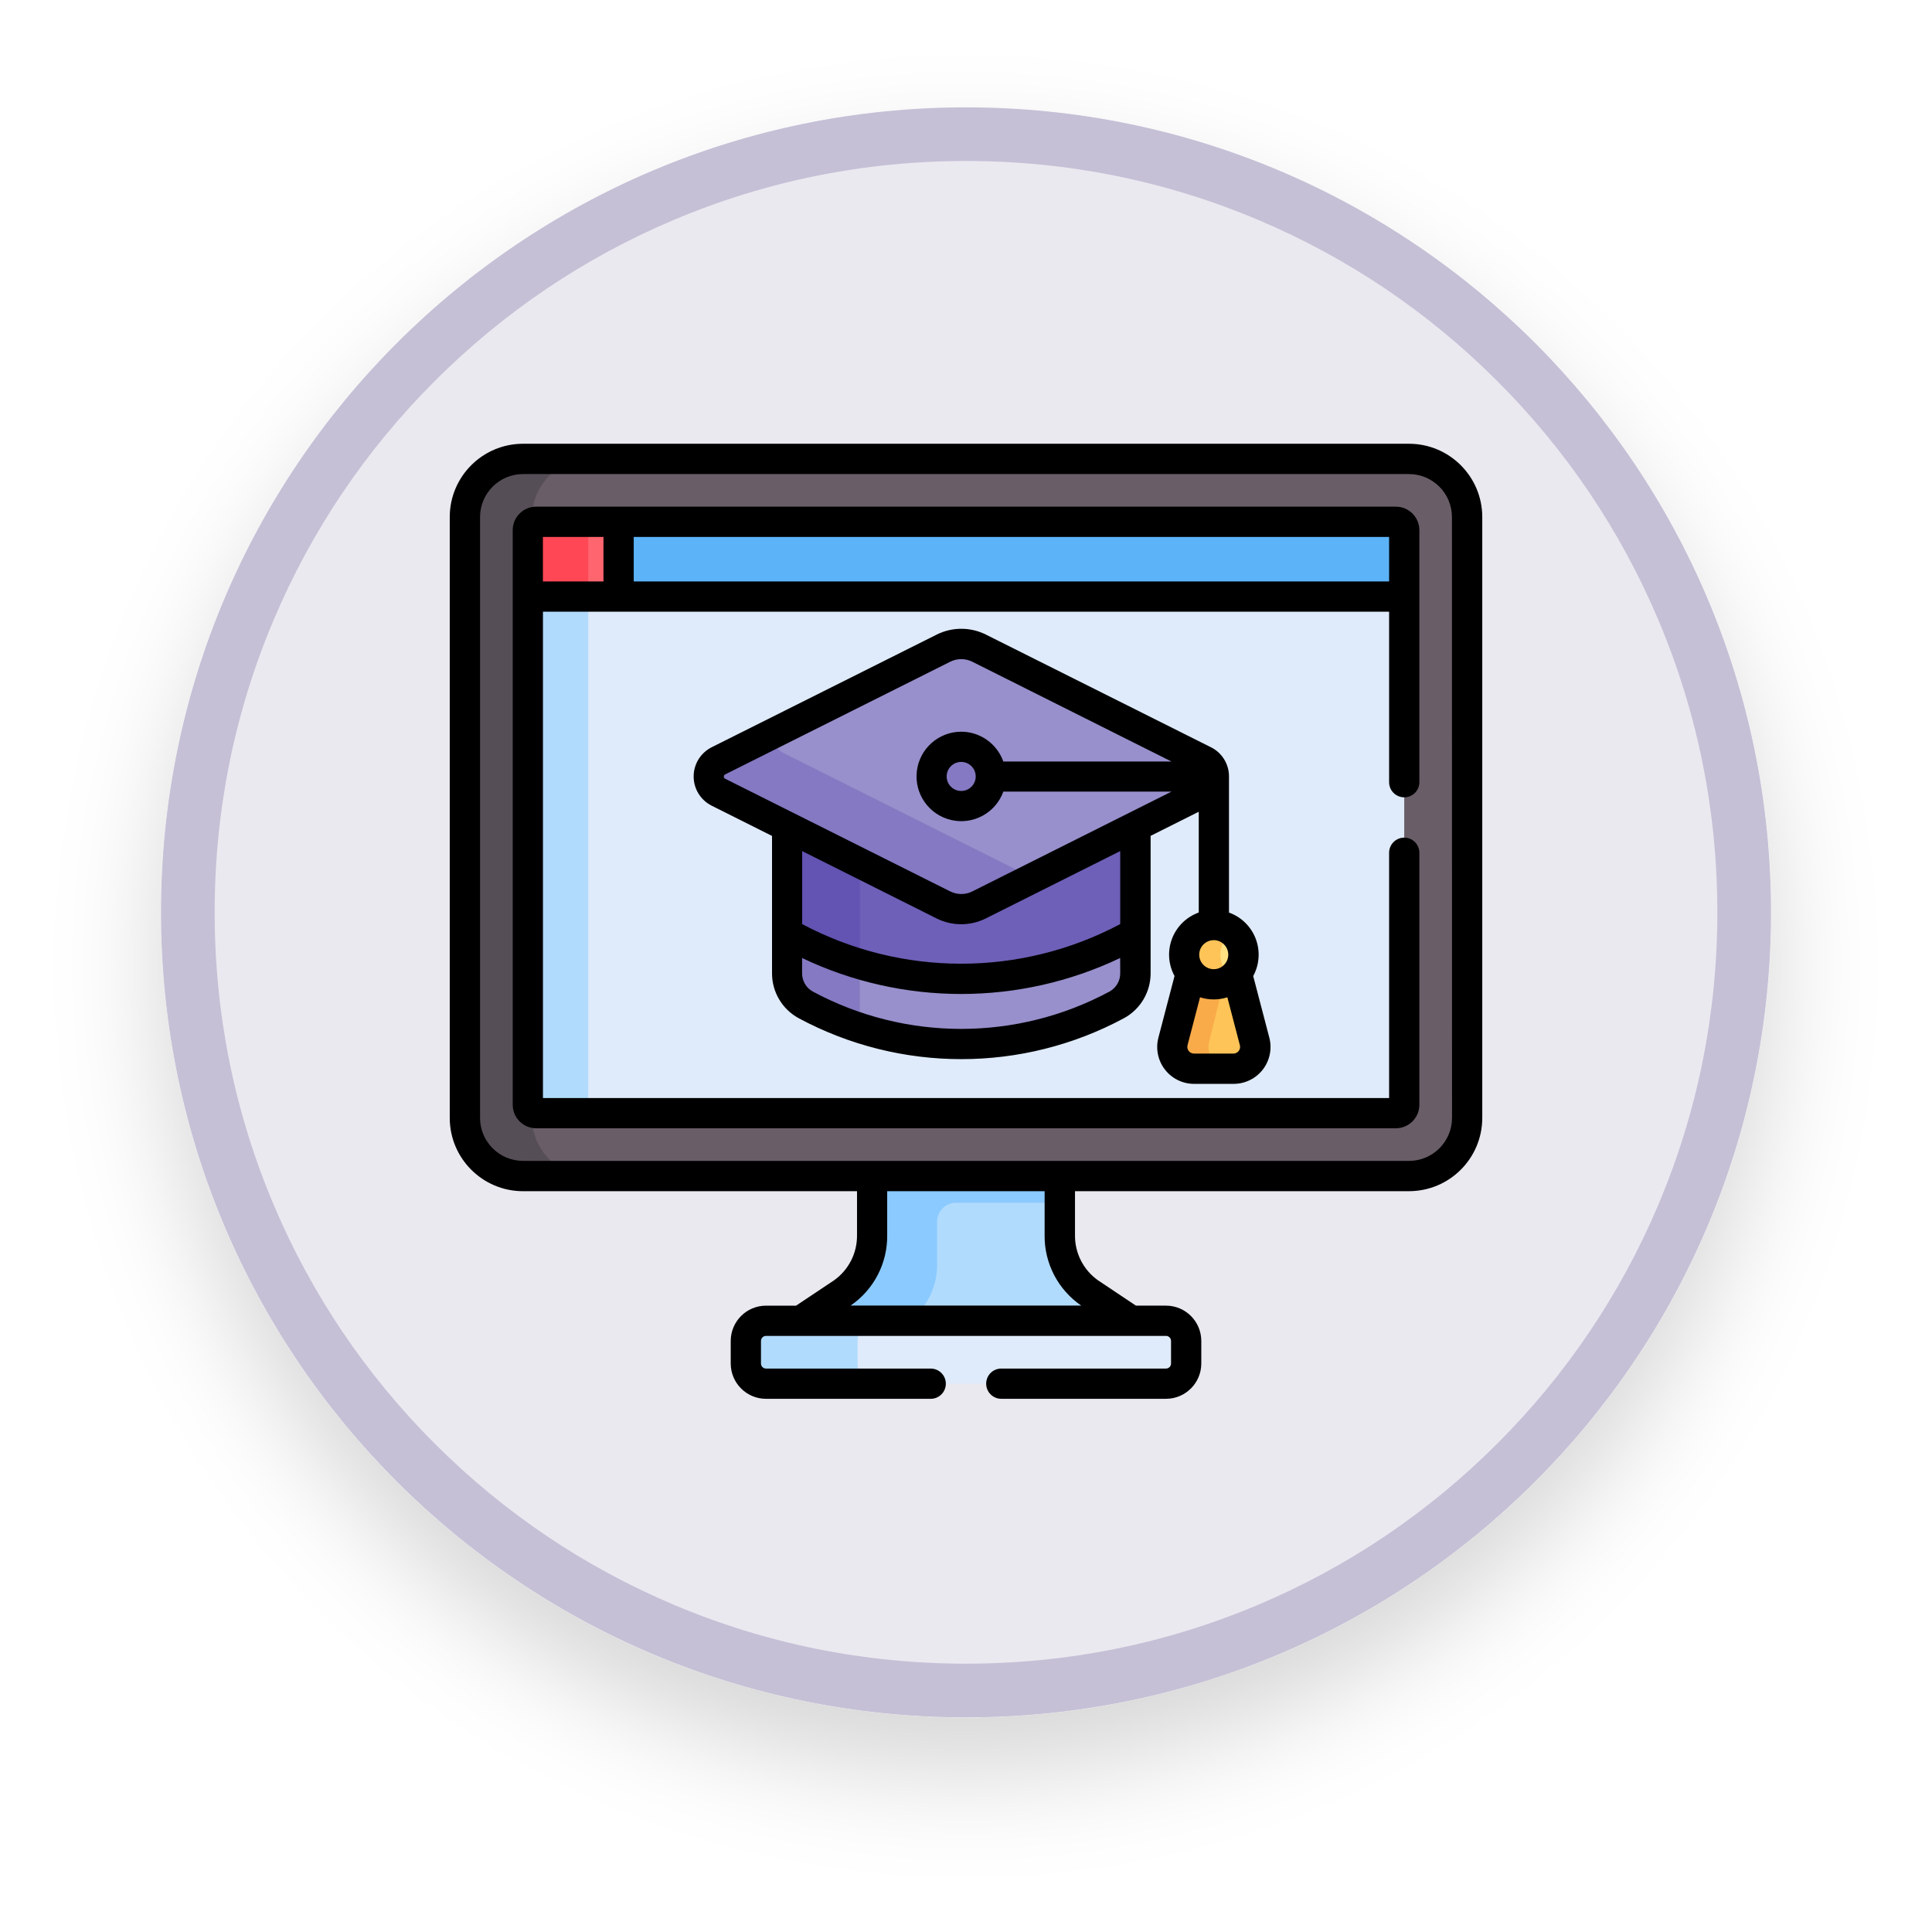
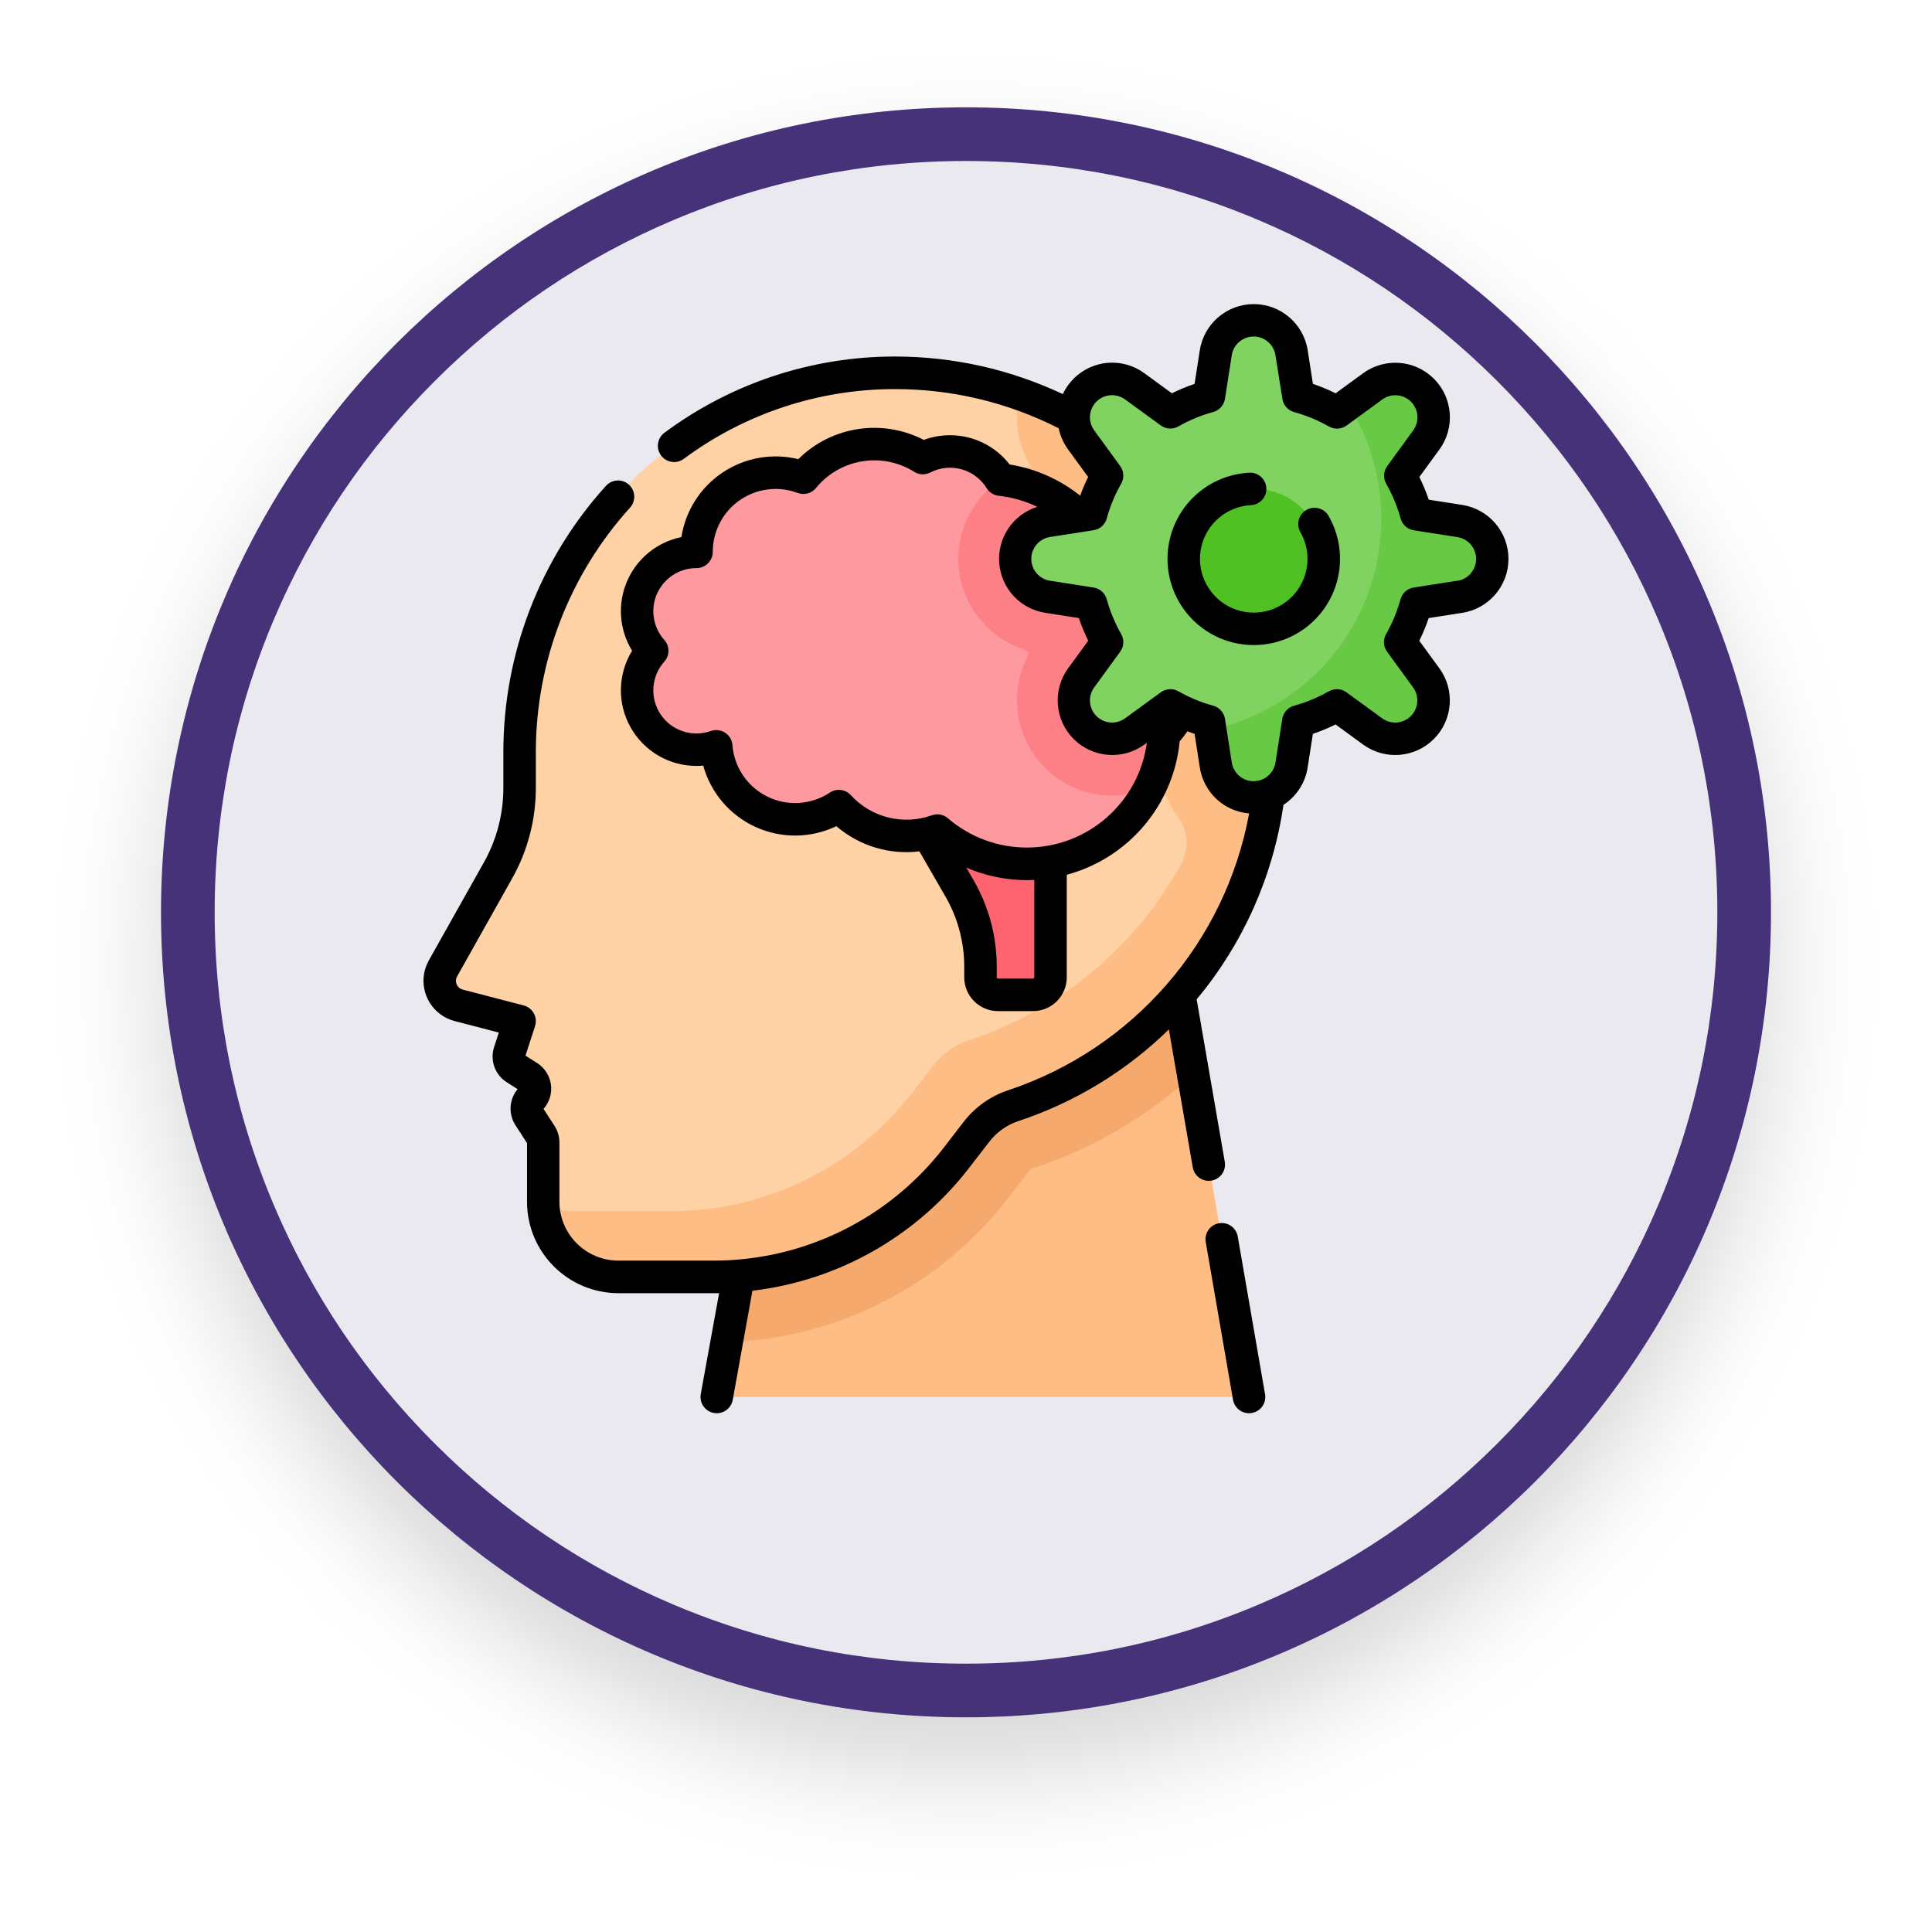
<svg xmlns="http://www.w3.org/2000/svg" width="108" height="108" viewBox="0 0 108 108">
  <defs>
    <filter id="Path_904820" x="0" y="0" width="108" height="108" filterUnits="userSpaceOnUse">
      <feOffset dy="3" input="SourceAlpha" />
      <feGaussianBlur stdDeviation="3" result="blur" />
      <feFlood flood-opacity="0.161" />
      <feComposite operator="in" in2="blur" />
      <feComposite in="SourceGraphic" />
    </filter>
  </defs>
-   <g id="Group_1206338" data-name="Group 1206338" transform="translate(-166 -3243.9)">
-     <g id="Group_1206141" data-name="Group 1206141" transform="translate(0 37.4)">
-       <g id="Group_1203796" data-name="Group 1203796" transform="translate(0 21.5)">
-         <g id="Group_1203172" data-name="Group 1203172" transform="translate(0 561)">
-           <g id="Group_1202793" data-name="Group 1202793" transform="translate(175 2630)">
-             <g id="Group_1178315" data-name="Group 1178315" transform="translate(0 0)">
+   <g id="Group_1224809" data-name="Group 1224809" transform="translate(-200.088 -854)">
+     <g id="Group_1224453" data-name="Group 1224453">
+       <g id="Group_1206312" data-name="Group 1206312" transform="translate(209.088 860)">
+         <g id="Group_1203639" data-name="Group 1203639" transform="translate(0 0)">
+           <g id="Group_1202437" data-name="Group 1202437" transform="translate(0 0)">
+             <g id="Group_1177315" data-name="Group 1177315">
              <g id="Group_1173585" data-name="Group 1173585" transform="translate(0)">
                <g id="Group_1173428" data-name="Group 1173428">
                  <g id="Group_1171958" data-name="Group 1171958">
                    <g id="Group_1167341" data-name="Group 1167341">
                      <g id="Group_1166792" data-name="Group 1166792">
                        <g transform="matrix(1, 0, 0, 1, -9, -6)" filter="url(#Path_904820)">
                          <g id="Path_904820-2" data-name="Path 904820" transform="translate(9 6)" fill="#ebe9f0">
                            <path d="M 45 88.5 C 39.127 88.5 33.43 87.35 28.068 85.082 C 22.889 82.891 18.236 79.755 14.241 75.759 C 10.245 71.764 7.109 67.111 4.918 61.932 C 2.65 56.57 1.5 50.873 1.5 45 C 1.5 39.127 2.65 33.43 4.918 28.068 C 7.109 22.889 10.245 18.236 14.241 14.241 C 18.236 10.245 22.889 7.109 28.068 4.918 C 33.43 2.65 39.127 1.5 45 1.5 C 50.873 1.5 56.57 2.65 61.932 4.918 C 67.111 7.109 71.764 10.245 75.759 14.241 C 79.755 18.236 82.891 22.889 85.082 28.068 C 87.35 33.43 88.5 39.127 88.5 45 C 88.5 50.873 87.35 56.57 85.082 61.932 C 82.891 67.111 79.755 71.764 75.759 75.759 C 71.764 79.755 67.111 82.891 61.932 85.082 C 56.57 87.35 50.873 88.5 45 88.5 Z" stroke="none" />
-                             <path d="M 45 3 C 39.329 3 33.829 4.11 28.653 6.299 C 23.652 8.415 19.16 11.443 15.302 15.302 C 11.443 19.16 8.415 23.652 6.299 28.653 C 4.11 33.829 3 39.329 3 45 C 3 50.671 4.11 56.171 6.299 61.347 C 8.415 66.348 11.443 70.84 15.302 74.698 C 19.16 78.557 23.652 81.585 28.653 83.701 C 33.829 85.89 39.329 87 45 87 C 50.671 87 56.171 85.89 61.347 83.701 C 66.348 81.585 70.84 78.557 74.698 74.698 C 78.557 70.84 81.585 66.348 83.701 61.347 C 85.89 56.171 87 50.671 87 45 C 87 39.329 85.89 33.829 83.701 28.653 C 81.585 23.652 78.557 19.16 74.698 15.302 C 70.84 11.443 66.348 8.415 61.347 6.299 C 56.171 4.11 50.671 3 45 3 M 45 -7.62939453125e-06 C 69.853 -7.62939453125e-06 90 20.147 90 45 C 90 69.853 69.853 90 45 90 C 20.147 90 -7.62939453125e-06 69.853 -7.62939453125e-06 45 C -7.62939453125e-06 20.147 20.147 -7.62939453125e-06 45 -7.62939453125e-06 Z" stroke="none" fill="#c6c0d6" />
+                             <path d="M 45 3 C 39.329 3 33.829 4.11 28.653 6.299 C 23.652 8.415 19.16 11.443 15.302 15.302 C 11.443 19.16 8.415 23.652 6.299 28.653 C 4.11 33.829 3 39.329 3 45 C 3 50.671 4.11 56.171 6.299 61.347 C 8.415 66.348 11.443 70.84 15.302 74.698 C 19.16 78.557 23.652 81.585 28.653 83.701 C 33.829 85.89 39.329 87 45 87 C 50.671 87 56.171 85.89 61.347 83.701 C 66.348 81.585 70.84 78.557 74.698 74.698 C 78.557 70.84 81.585 66.348 83.701 61.347 C 85.89 56.171 87 50.671 87 45 C 87 39.329 85.89 33.829 83.701 28.653 C 81.585 23.652 78.557 19.16 74.698 15.302 C 70.84 11.443 66.348 8.415 61.347 6.299 C 56.171 4.11 50.671 3 45 3 M 45 0 C 69.853 0 90 20.147 90 45 C 90 69.853 69.853 90 45 90 C 20.147 90 -7.62939453125e-06 69.853 -7.62939453125e-06 45 C -7.62939453125e-06 20.147 20.147 0 45 0 Z" stroke="none" fill="#453179" />
                          </g>
                        </g>
                      </g>
                    </g>
                  </g>
                </g>
              </g>
            </g>
          </g>
        </g>
      </g>
-       <g id="aprender-en-linea" transform="translate(191.141 3212.095)">
-         <g id="Group_1206139" data-name="Group 1206139" transform="translate(0.845 20.058)">
-           <path id="Path_1044487" data-name="Path 1044487" d="M176.578,381.041v3.449a3.88,3.88,0,0,1-1.67,3.236L172.4,389.4h18.849l-2.507-1.673a3.88,3.88,0,0,1-1.67-3.236v-3.449Z" transform="translate(-153.81 -341.099)" fill="#b1dbfc" />
-           <path id="Path_1044488" data-name="Path 1044488" d="M176.577,381.04v3.449a3.88,3.88,0,0,1-1.67,3.236L172.4,389.4h6.084l.053-.035a3.88,3.88,0,0,0,1.67-3.236v-2.388a1.061,1.061,0,0,1,1.061-1.061h5.8V381.04H176.577Z" transform="translate(-153.81 -341.098)" fill="#8bcaff" />
-           <path id="Path_1044489" data-name="Path 1044489" d="M170.32,454.111H147.961a1.127,1.127,0,0,0-1.127,1.127V456.5a1.127,1.127,0,0,0,1.127,1.127H170.32a1.127,1.127,0,0,0,1.127-1.127v-1.262A1.127,1.127,0,0,0,170.32,454.111Z" transform="translate(-131.127 -405.931)" fill="#dfebfa" />
-           <path id="Path_1044490" data-name="Path 1044490" d="M153.081,456.5v-1.262a1.127,1.127,0,0,1,1.127-1.127h-6.247a1.127,1.127,0,0,0-1.127,1.127V456.5a1.127,1.127,0,0,0,1.127,1.127h6.247a1.127,1.127,0,0,1-1.127-1.127Z" transform="translate(-131.127 -405.931)" fill="#b1dbfc" />
-           <g id="Group_1206135" data-name="Group 1206135" transform="translate(0 0)">
-             <g id="Group_1206134" data-name="Group 1206134">
-               <path id="Path_1044491" data-name="Path 1044491" d="M60.278,26.727H10.748A3.253,3.253,0,0,0,7.5,29.976V63.569a3.253,3.253,0,0,0,3.249,3.249h49.53a3.253,3.253,0,0,0,3.249-3.249V29.976a3.253,3.253,0,0,0-3.249-3.249Z" transform="translate(-7.499 -26.727)" fill="#695d67" />
-             </g>
+       <g id="funcion-cognitiva_1_" data-name="funcion-cognitiva (1)" transform="translate(218.202 871)">
+         <g id="Group_1224451" data-name="Group 1224451" transform="translate(6.467 0.908)">
+           <g id="Group_1224450" data-name="Group 1224450" transform="translate(0 2.936)">
+             <path id="Path_1211418" data-name="Path 1211418" d="M170.7,332.176l-4.11-23.742H145.233l-4.291,23.742Z" transform="translate(-125.456 -274.929)" fill="#ffbd86" />
+             <path id="Path_1211419" data-name="Path 1211419" d="M170.6,308.434H149.244l-3.739,20.685a20.733,20.733,0,0,0,15.744-8.061l1.252-1.623a24.566,24.566,0,0,0,9.088-5.278Z" transform="translate(-129.466 -274.929)" fill="#f6a96c" />
+             <path id="Path_1211420" data-name="Path 1211420" d="M59.538,52.753a21.01,21.01,0,1,0-42.019.2v2a9.365,9.365,0,0,1-1.2,4.584L13.25,65.01a1.485,1.485,0,0,0-.169.44A1.416,1.416,0,0,0,14.114,67.1l3.406.887-.562,1.733a.789.789,0,0,0,.326.909l.734.468a.789.789,0,0,1,.133,1.224.788.788,0,0,0-.1.987l.666,1.027a.79.79,0,0,1,.127.429v3.313a4.2,4.2,0,0,0,4.2,4.2h5.375a17.07,17.07,0,0,0,13.517-6.645l1.141-1.479A4.326,4.326,0,0,1,45.145,72.7,21.018,21.018,0,0,0,59.538,52.753Z" transform="translate(-13.055 -31.744)" fill="#fed2a4" />
+             <path id="Path_1211421" data-name="Path 1211421" d="M101.544,61.306A21.017,21.017,0,0,0,87.485,41.475a5.292,5.292,0,0,0,.606,4.052,5.325,5.325,0,0,0,0,10.335A5.325,5.325,0,0,0,95.4,63.169a5.311,5.311,0,0,0,.921,1.937,2.444,2.444,0,0,1,.184,2.65A21.07,21.07,0,0,1,84.644,77.6a4.206,4.206,0,0,0-2.012,1.435l-1.141,1.479A17.07,17.07,0,0,1,67.975,87.16H62.6a4.185,4.185,0,0,1-1.752-.383,4.2,4.2,0,0,0,4.2,4.052h5.375a17.07,17.07,0,0,0,13.516-6.645l1.141-1.479a4.327,4.327,0,0,1,2.073-1.455,21.017,21.017,0,0,0,14.393-19.945Z" transform="translate(-55.061 -40.297)" fill="#ffbd86" />
          </g>
-           <path id="Path_1044492" data-name="Path 1044492" d="M11.257,63.568V29.975a3.253,3.253,0,0,1,3.249-3.249H10.748A3.253,3.253,0,0,0,7.5,29.975V63.568a3.253,3.253,0,0,0,3.249,3.249h3.758A3.253,3.253,0,0,1,11.257,63.568Z" transform="translate(-7.499 -26.726)" fill="#554e56" />
-           <g id="Group_1206136" data-name="Group 1206136" transform="translate(3.517 7.472)">
-             <path id="Path_1044493" data-name="Path 1044493" d="M38.695,93.011v28.635a.467.467,0,0,0,.467.467H87.222a.467.467,0,0,0,.467-.467V93.011Z" transform="translate(-38.695 -93.011)" fill="#dfebfa" />
-           </g>
-           <path id="Path_1044494" data-name="Path 1044494" d="M42.077,121.646V93.011H38.695v28.635a.467.467,0,0,0,.467.467h3.382A.467.467,0,0,1,42.077,121.646Z" transform="translate(-35.178 -85.539)" fill="#b1dbfc" />
-           <path id="Path_1044495" data-name="Path 1044495" d="M126.293,57.923H82.73V62.1h44.03V58.39A.467.467,0,0,0,126.293,57.923Z" transform="translate(-74.249 -54.406)" fill="#5cb3f8" />
-           <path id="Path_1044496" data-name="Path 1044496" d="M43.772,57.923H39.162a.467.467,0,0,0-.467.467V62.1h5.077Z" transform="translate(-35.178 -54.406)" fill="#ff656f" />
-           <path id="Path_1044497" data-name="Path 1044497" d="M42.545,57.923H39.162a.467.467,0,0,0-.467.467V62.1h3.382V58.39A.467.467,0,0,1,42.545,57.923Z" transform="translate(-35.178 -54.406)" fill="#ff4756" />
-           <path id="Path_1044498" data-name="Path 1044498" d="M177.983,209.438a2.217,2.217,0,0,1-1.987,0l-8.742-4.38v6.687a2.078,2.078,0,0,0,.36.252,19.794,19.794,0,0,0,18.752,0,2.078,2.078,0,0,0,.36-.252v-6.687Z" transform="translate(-149.245 -184.954)" fill="#6e60b8" />
-           <path id="Path_1044499" data-name="Path 1044499" d="M171.319,207.1l-4.066-2.037v6.687a2.078,2.078,0,0,0,.36.252,19.708,19.708,0,0,0,3.707,1.533V207.1Z" transform="translate(-149.244 -184.954)" fill="#6353b2" />
-           <path id="Path_1044500" data-name="Path 1044500" d="M186.366,261.632a19.794,19.794,0,0,1-18.752,0,2.084,2.084,0,0,1-.36-.252v2.29a2.013,2.013,0,0,0,1.042,1.777,18.353,18.353,0,0,0,17.387,0,2.014,2.014,0,0,0,1.042-1.777v-2.29A2.076,2.076,0,0,1,186.366,261.632Z" transform="translate(-149.245 -234.927)" fill="#9790cc" />
-           <path id="Path_1044501" data-name="Path 1044501" d="M171.318,263.166a19.706,19.706,0,0,1-3.707-1.533,2.078,2.078,0,0,1-.36-.252v2.29a2.014,2.014,0,0,0,1.042,1.777,18.285,18.285,0,0,0,3.024,1.294v-3.576Z" transform="translate(-149.243 -234.927)" fill="#8479c2" />
-           <path id="Path_1044502" data-name="Path 1044502" d="M156.074,124.958l-12.583-6.3a2.217,2.217,0,0,0-1.987,0l-12.583,6.3a.981.981,0,0,0,0,1.754l12.583,6.3a2.217,2.217,0,0,0,1.987,0l12.583-6.3A.981.981,0,0,0,156.074,124.958Z" transform="translate(-114.752 -108.082)" fill="#9790cc" />
-           <path id="Path_1044503" data-name="Path 1044503" d="M156.074,124.958l-12.583-6.3a2.217,2.217,0,0,0-1.987,0l-12.583,6.3a.981.981,0,0,0,0,1.754l12.583,6.3a2.217,2.217,0,0,0,1.987,0l12.583-6.3A.981.981,0,0,0,156.074,124.958Z" transform="translate(-114.752 -108.082)" fill="#9790cc" />
-           <path id="Path_1044504" data-name="Path 1044504" d="M145.592,170.3l-13.035-6.531a1.009,1.009,0,0,1-.538-1.115l-3.1,1.553a.981.981,0,0,0,0,1.754l12.583,6.3a2.217,2.217,0,0,0,1.987,0l3.494-1.751A2.3,2.3,0,0,1,145.592,170.3Z" transform="translate(-114.751 -147.331)" fill="#8479c2" />
-           <g id="Group_1206137" data-name="Group 1206137" transform="translate(39.539 28.527)">
-             <path id="Path_1044505" data-name="Path 1044505" d="M362.843,283.815l-1-4.038a1.638,1.638,0,0,1-2.569,0l-1,4.038a1.217,1.217,0,0,0,1.178,1.526h2.212A1.218,1.218,0,0,0,362.843,283.815Z" transform="translate(-358.235 -279.777)" fill="#fec458" />
-           </g>
-           <g id="Group_1206138" data-name="Group 1206138" transform="translate(39.539 28.527)">
-             <path id="Path_1044506" data-name="Path 1044506" d="M360.306,283.815l.877-3.543a1.614,1.614,0,0,1-.622.126,1.646,1.646,0,0,1-1.284-.622l-1,4.038a1.217,1.217,0,0,0,1.178,1.526h2.029A1.218,1.218,0,0,1,360.306,283.815Z" transform="translate(-358.236 -279.777)" fill="#f9ab49" />
-           </g>
-           <circle id="Ellipse_12667" data-name="Ellipse 12667" cx="1.657" cy="1.657" r="1.657" transform="translate(26.088 16.096)" fill="#8479c2" />
-           <circle id="Ellipse_12668" data-name="Ellipse 12668" cx="1.657" cy="1.657" r="1.657" transform="translate(40.206 26.059)" fill="#ffe181" />
-           <path id="Path_1044507" data-name="Path 1044507" d="M366.178,259.543a1.653,1.653,0,0,1,.643-1.309,1.657,1.657,0,1,0,0,2.617A1.653,1.653,0,0,1,366.178,259.543Z" transform="translate(-323.943 -231.826)" fill="#fec458" />
+           <path id="Path_1211422" data-name="Path 1211422" d="M232.392,234l2.5,4.334a8.74,8.74,0,0,1,1.17,4.367v.6a.979.979,0,0,0,.979.979H239a.979.979,0,0,0,.979-.979V234Z" transform="translate(-205.832 -206.571)" fill="#fe646f" />
+           <path id="Path_1211423" data-name="Path 1211423" d="M135.1,77.289a5.112,5.112,0,0,0-2.482-4.386,3.318,3.318,0,0,0-2.787-3.193,7.667,7.667,0,0,0-5.328-3.095,3.317,3.317,0,0,0-4.336-1.2,5.113,5.113,0,0,0-6.674,1.1,4.425,4.425,0,0,0-5.976,4.144,3.318,3.318,0,0,0-2.472,5.53,3.318,3.318,0,0,0,3.576,5.342,4.423,4.423,0,0,0,6.858,3.341,5.118,5.118,0,0,0,5.5,1.369,7.672,7.672,0,0,0,12.664-5.375,5.1,5.1,0,0,0,1.455-3.571Z" transform="translate(-93.157 -57.713)" fill="#fe99a0" />
+           <path id="Path_1211424" data-name="Path 1211424" d="M263.956,95.275a5.114,5.114,0,0,0-1.027-7.957,3.318,3.318,0,0,0-2.787-3.193,7.667,7.667,0,0,0-5.319-3.093,5.331,5.331,0,0,0,1.385,9.516.243.243,0,0,1,.143.347,5.327,5.327,0,0,0,6.8,7.377,7.635,7.635,0,0,0,.8-3Z" transform="translate(-223.472 -72.127)" fill="#fd8087" />
+           <path id="Path_1211425" data-name="Path 1211425" d="M305.393,20.833a2.144,2.144,0,0,0-1.813-2.118l-2.439-.381a9.36,9.36,0,0,0-.893-2.154l1.456-2a2.144,2.144,0,0,0-3-3l-2,1.456a9.359,9.359,0,0,0-2.154-.893l-.381-2.439a2.144,2.144,0,0,0-4.236,0l-.381,2.439a9.357,9.357,0,0,0-2.154.893l-2-1.456a2.144,2.144,0,0,0-3,3l1.456,2a9.358,9.358,0,0,0-.893,2.154l-2.439.381a2.144,2.144,0,0,0,0,4.236l2.439.381a9.356,9.356,0,0,0,.893,2.154l-1.456,2a2.144,2.144,0,0,0,3,3l2-1.456a9.359,9.359,0,0,0,2.154.893l.381,2.439a2.144,2.144,0,0,0,4.236,0l.381-2.439a9.356,9.356,0,0,0,2.154-.893l2,1.456a2.144,2.144,0,0,0,3-3l-1.456-2a9.359,9.359,0,0,0,.893-2.154l2.439-.381A2.144,2.144,0,0,0,305.393,20.833Z" transform="translate(-246.555 -7.5)" fill="#80d261" />
+           <path id="Path_1211426" data-name="Path 1211426" d="M382.772,42.5l-2.439-.381a9.36,9.36,0,0,0-.893-2.154l1.456-2a2.144,2.144,0,0,0-3-3l-1.376,1a12.039,12.039,0,0,1-7.7,18.212l.3,1.948a2.144,2.144,0,0,0,4.236,0l.381-2.439a9.357,9.357,0,0,0,2.154-.893l2,1.456a2.144,2.144,0,0,0,3-3l-1.456-2a9.359,9.359,0,0,0,.893-2.154l2.439-.381a2.144,2.144,0,0,0,0-4.237Z" transform="translate(-325.747 -31.287)" fill="#68ca44" />
+           <circle id="Ellipse_12675" data-name="Ellipse 12675" cx="3.914" cy="3.914" r="3.914" transform="translate(41.59 9.419)" fill="#4fc123" />
        </g>
-         <g id="Group_1206140" data-name="Group 1206140" transform="translate(0 19.211)">
-           <path id="Path_1044508" data-name="Path 1044508" d="M53.625,19.211H4.094A4.1,4.1,0,0,0,0,23.305V56.9a4.1,4.1,0,0,0,4.094,4.094H22.767v2.455a3.052,3.052,0,0,1-1.294,2.533l-2.113,1.41H17.68a1.975,1.975,0,0,0-1.973,1.973v1.262A1.975,1.975,0,0,0,17.68,72.6h9.206a.845.845,0,1,0,0-1.691H17.68a.282.282,0,0,1-.282-.282V69.364a.282.282,0,0,1,.282-.282H40.039a.282.282,0,0,1,.282.282v1.262a.282.282,0,0,1-.282.282H30.832a.845.845,0,1,0,0,1.691h9.207a1.975,1.975,0,0,0,1.973-1.973V69.364a1.975,1.975,0,0,0-1.973-1.973h-1.68l-2.113-1.41a3.052,3.052,0,0,1-1.294-2.533V60.993H53.624A4.1,4.1,0,0,0,57.719,56.9V23.305a4.1,4.1,0,0,0-4.094-4.094ZM35.307,67.388l0,0h-12.9l0,0a4.7,4.7,0,0,0,2.047-3.94V60.993h8.8v2.455a4.7,4.7,0,0,0,2.046,3.94ZM56.028,56.9a2.406,2.406,0,0,1-2.4,2.4H4.094a2.406,2.406,0,0,1-2.4-2.4V23.305a2.406,2.406,0,0,1,2.4-2.4h49.53a2.406,2.406,0,0,1,2.4,2.4Z" transform="translate(0 -19.211)" />
-           <path id="Path_1044509" data-name="Path 1044509" d="M81.882,51.72a1.314,1.314,0,0,0-1.313-1.313H32.51A1.314,1.314,0,0,0,31.2,51.72V83.842a1.314,1.314,0,0,0,1.313,1.313H80.569a1.314,1.314,0,0,0,1.313-1.313V69.754a.845.845,0,0,0-1.691,0v13.71h-47.3V56.279h47.3v9.53a.845.845,0,0,0,1.691,0c0-.424,0-13.865,0-14.089ZM36.274,54.588H32.888V52.1h3.386Zm43.918,0H37.965V52.1H80.191v2.49Z" transform="translate(-27.68 -46.89)" />
-           <path id="Path_1044510" data-name="Path 1044510" d="M148.86,136.364h2.212a2.062,2.062,0,0,0,2-2.586h0l-.9-3.441a2.5,2.5,0,0,0-1.354-3.549V119.18a1.817,1.817,0,0,0-1.008-1.633h0l-12.583-6.3a3.078,3.078,0,0,0-2.744,0l-12.583,6.3a1.827,1.827,0,0,0,0,3.266l3.374,1.691v7.667a2.852,2.852,0,0,0,1.487,2.521,19.207,19.207,0,0,0,18.189,0,2.852,2.852,0,0,0,1.487-2.521V122.5l2.691-1.348v5.633a2.5,2.5,0,0,0-1.354,3.549l-.9,3.441A2.062,2.062,0,0,0,148.86,136.364Zm-4.122-6.193a1.163,1.163,0,0,1-.6,1.033,17.515,17.515,0,0,1-16.584,0,1.163,1.163,0,0,1-.6-1.033v-.843a20.654,20.654,0,0,0,17.78,0Zm0-2.739a18.947,18.947,0,0,1-17.78,0v-4.081l7.518,3.767a3.08,3.08,0,0,0,2.744,0h0l7.518-3.767v4.081Zm-8.89-10.754a2.5,2.5,0,1,0,2.356,3.349h9.4l-11.137,5.58a1.379,1.379,0,0,1-1.229,0l-12.583-6.3a.134.134,0,0,1,0-.242l12.583-6.3a1.379,1.379,0,0,1,1.229,0l11.137,5.58h-9.4A2.507,2.507,0,0,0,135.848,116.677Zm.812,2.5a.812.812,0,1,1-.812-.812A.813.813,0,0,1,136.66,119.18Zm13.306,9.151a.813.813,0,0,1,.812.812.812.812,0,1,1-1.624,0A.813.813,0,0,1,149.967,128.331Zm-1.466,5.875.7-2.68a2.5,2.5,0,0,0,1.527,0l.7,2.68h0a.372.372,0,0,1-.36.466H148.86A.372.372,0,0,1,148.5,134.206Z" transform="translate(-107.258 -100.581)" />
+         <g id="Group_1224452" data-name="Group 1224452" transform="translate(5.559 0)">
+           <path id="Path_1211427" data-name="Path 1211427" d="M368.369,424.952a.908.908,0,0,0-1.79.31l1.526,8.816a.908.908,0,0,0,.894.753.924.924,0,0,0,.156-.013.908.908,0,0,0,.74-1.05Z" transform="translate(-322.851 -372.831)" />
+           <path id="Path_1211428" data-name="Path 1211428" d="M63.632,11.226l-1.878-.293a10.284,10.284,0,0,0-.526-1.268l1.121-1.536a3.052,3.052,0,0,0-4.264-4.265L56.548,4.985a10.284,10.284,0,0,0-1.268-.526l-.293-1.878a3.052,3.052,0,0,0-6.031,0l-.293,1.878a10.294,10.294,0,0,0-1.268.526L45.858,3.864a3.037,3.037,0,0,0-3.957.307,3.074,3.074,0,0,0-.605.859,21.967,21.967,0,0,0-9.352-2.1h-.015A21.58,21.58,0,0,0,19.03,7.19a.908.908,0,1,0,1.079,1.461,19.776,19.776,0,0,1,11.821-3.9h.014a20.13,20.13,0,0,1,9.123,2.189,3.064,3.064,0,0,0,.526,1.187l1.121,1.536a10.286,10.286,0,0,0-.446,1.044,8.478,8.478,0,0,0-3.944-1.743,4.2,4.2,0,0,0-3.338-1.635,4.241,4.241,0,0,0-1.461.261,6.024,6.024,0,0,0-7.013,1.077,5.332,5.332,0,0,0-6.536,4.356,4.226,4.226,0,0,0-2.756,6.354,4.226,4.226,0,0,0,3.6,6.439q.189,0,.376-.017a5.331,5.331,0,0,0,7.443,3.385,6,6,0,0,0,4.641,1.408l1.46,2.53a7.841,7.841,0,0,1,1.048,3.913v.6a1.889,1.889,0,0,0,1.887,1.887h1.957a1.889,1.889,0,0,0,1.887-1.887V31.9a8.588,8.588,0,0,0,6.313-7.46,6.017,6.017,0,0,0,.431-.561c.132.051.265.1.4.145l.293,1.878a3.035,3.035,0,0,0,2.758,2.569A20.176,20.176,0,0,1,38.271,43.936,5.218,5.218,0,0,0,35.764,45.7l-1.139,1.478a16.267,16.267,0,0,1-12.8,6.291H16.452a3.3,3.3,0,0,1-3.294-3.294V46.862a1.72,1.72,0,0,0-.273-.925l-.616-.948a1.7,1.7,0,0,0-.354-2.562l-.655-.417.535-1.646a.908.908,0,0,0-.635-1.159l-3.408-.887a.5.5,0,0,1-.367-.593.616.616,0,0,1,.069-.17l3.071-5.468a10.306,10.306,0,0,0,1.315-5.029v-2a20.362,20.362,0,0,1,5.267-13.682.908.908,0,1,0-1.347-1.218,22.176,22.176,0,0,0-5.736,14.9v2A8.486,8.486,0,0,1,8.941,31.2L5.867,36.671a2.438,2.438,0,0,0-.265.706,2.331,2.331,0,0,0,1.693,2.7l2.475.644-.265.816a1.7,1.7,0,0,0,.7,1.956l.614.391A1.708,1.708,0,0,0,10.7,45.9l.647,1v3.28a5.116,5.116,0,0,0,5.11,5.11h5.374c.085,0,.169,0,.253,0L21.059,60.93a.908.908,0,0,0,.732,1.055.92.92,0,0,0,.163.015.909.909,0,0,0,.893-.747l1.1-6.1a17.964,17.964,0,0,0,12.115-6.87L37.2,46.809a3.408,3.408,0,0,1,1.64-1.148,21.852,21.852,0,0,0,8.387-5.116l1.335,7.711a.908.908,0,1,0,1.79-.31l-1.572-9.082a21.888,21.888,0,0,0,4.852-10.872,3.038,3.038,0,0,0,1.352-2.09l.293-1.878a10.271,10.271,0,0,0,1.268-.526l1.536,1.121a3.052,3.052,0,0,0,4.265-4.264l-1.121-1.536a10.275,10.275,0,0,0,.526-1.268l1.878-.293a3.052,3.052,0,0,0,0-6.031ZM39.7,37.632a.07.07,0,0,1-.07.07H37.675a.071.071,0,0,1-.07-.07v-.6a9.66,9.66,0,0,0-1.291-4.821L35.9,31.5a8.577,8.577,0,0,0,3.391.7q.208,0,.413-.01v5.447Zm-.413-7.253a6.764,6.764,0,0,1-4.411-1.637.908.908,0,0,0-.9-.167,4.207,4.207,0,0,1-4.528-1.126.908.908,0,0,0-1.174-.143A3.513,3.513,0,0,1,22.83,24.65a.908.908,0,0,0-1.208-.787,2.409,2.409,0,0,1-2.6-3.878.908.908,0,0,0,0-1.212,2.409,2.409,0,0,1,1.8-4.016.908.908,0,0,0,.908-.908,3.515,3.515,0,0,1,4.749-3.293.909.909,0,0,0,1.022-.276,4.206,4.206,0,0,1,5.489-.905.908.908,0,0,0,.9.038,2.408,2.408,0,0,1,3.15.876.908.908,0,0,0,.67.424,6.723,6.723,0,0,1,2.16.619,3.051,3.051,0,0,0,.445,5.925l1.878.293a10.276,10.276,0,0,0,.526,1.268l-1.121,1.536a3.052,3.052,0,0,0,4.264,4.265l.135-.1a6.768,6.768,0,0,1-6.7,5.859ZM63.351,15.462l-2.439.381a.908.908,0,0,0-.736.657,8.459,8.459,0,0,1-.807,1.945.908.908,0,0,0,.055.985l1.456,2a1.236,1.236,0,0,1-1.726,1.726l-2-1.456a.908.908,0,0,0-.985-.056,8.459,8.459,0,0,1-1.945.806.908.908,0,0,0-.657.736l-.381,2.439a1.236,1.236,0,0,1-2.442,0l-.381-2.439a.908.908,0,0,0-.657-.736,8.457,8.457,0,0,1-1.945-.806.909.909,0,0,0-.985.056l-2,1.456a1.236,1.236,0,0,1-1.726-1.726l1.456-2a.908.908,0,0,0,.055-.985,8.464,8.464,0,0,1-.807-1.945.908.908,0,0,0-.736-.657l-2.439-.381a1.236,1.236,0,0,1,0-2.442l2.439-.381a.908.908,0,0,0,.736-.657,8.456,8.456,0,0,1,.807-1.945.908.908,0,0,0-.056-.985l-1.456-2a1.236,1.236,0,0,1,1.726-1.726l2,1.456a.908.908,0,0,0,.985.055,8.461,8.461,0,0,1,1.945-.806.908.908,0,0,0,.657-.736l.381-2.439a1.236,1.236,0,0,1,2.442,0L53.573,5.3a.908.908,0,0,0,.657.736,8.455,8.455,0,0,1,1.945.806.908.908,0,0,0,.985-.055l2-1.456a1.236,1.236,0,0,1,1.727,1.726l-1.456,2a.908.908,0,0,0-.055.985,8.461,8.461,0,0,1,.807,1.945.908.908,0,0,0,.736.657l2.439.381a1.236,1.236,0,0,1,0,2.442Z" transform="translate(-5.559 0)" />
+           <path id="Path_1211429" data-name="Path 1211429" d="M356.774,79.9a.908.908,0,0,0-.336,1.24,3.006,3.006,0,1,1-2.764-1.507.908.908,0,1,0-.092-1.814,4.821,4.821,0,1,0,4.432,2.417A.908.908,0,0,0,356.774,79.9Z" transform="translate(-307.418 -68.395)" />
        </g>
      </g>
    </g>
  </g>
</svg>
